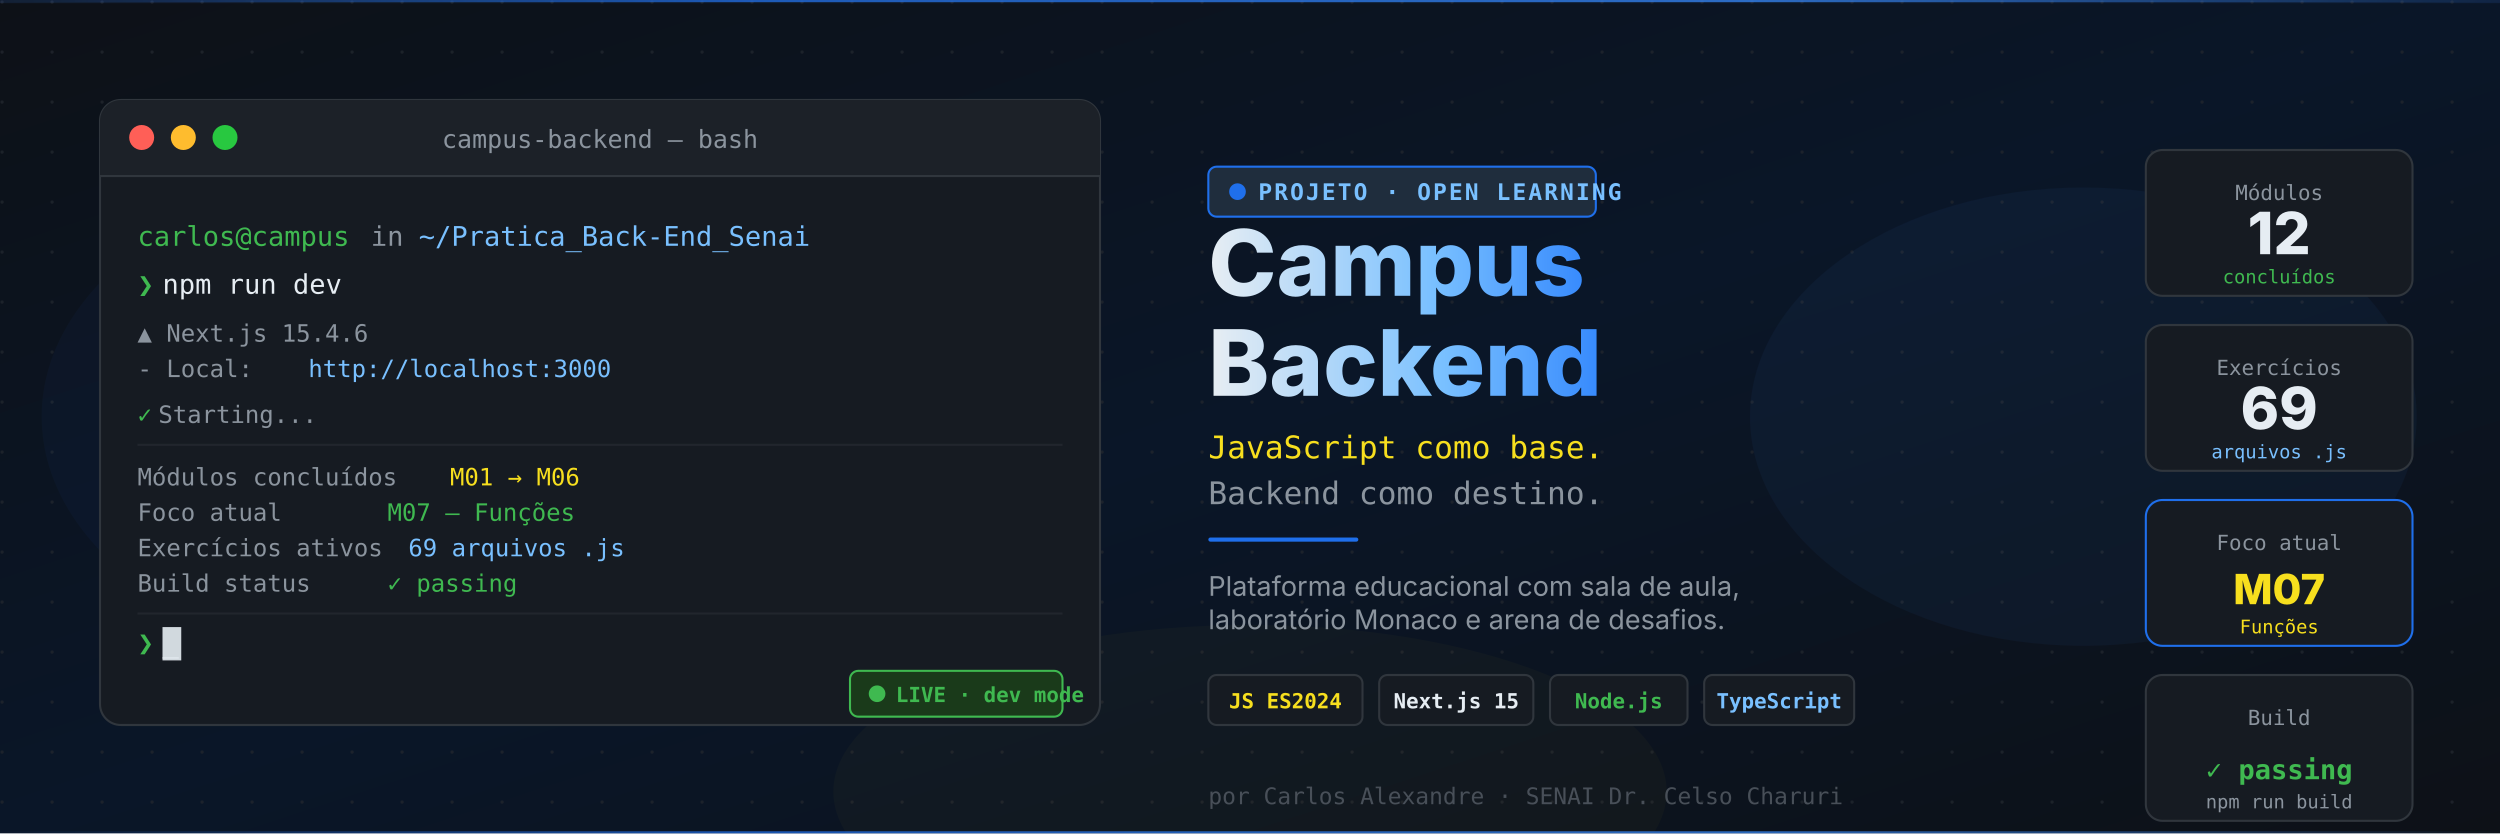
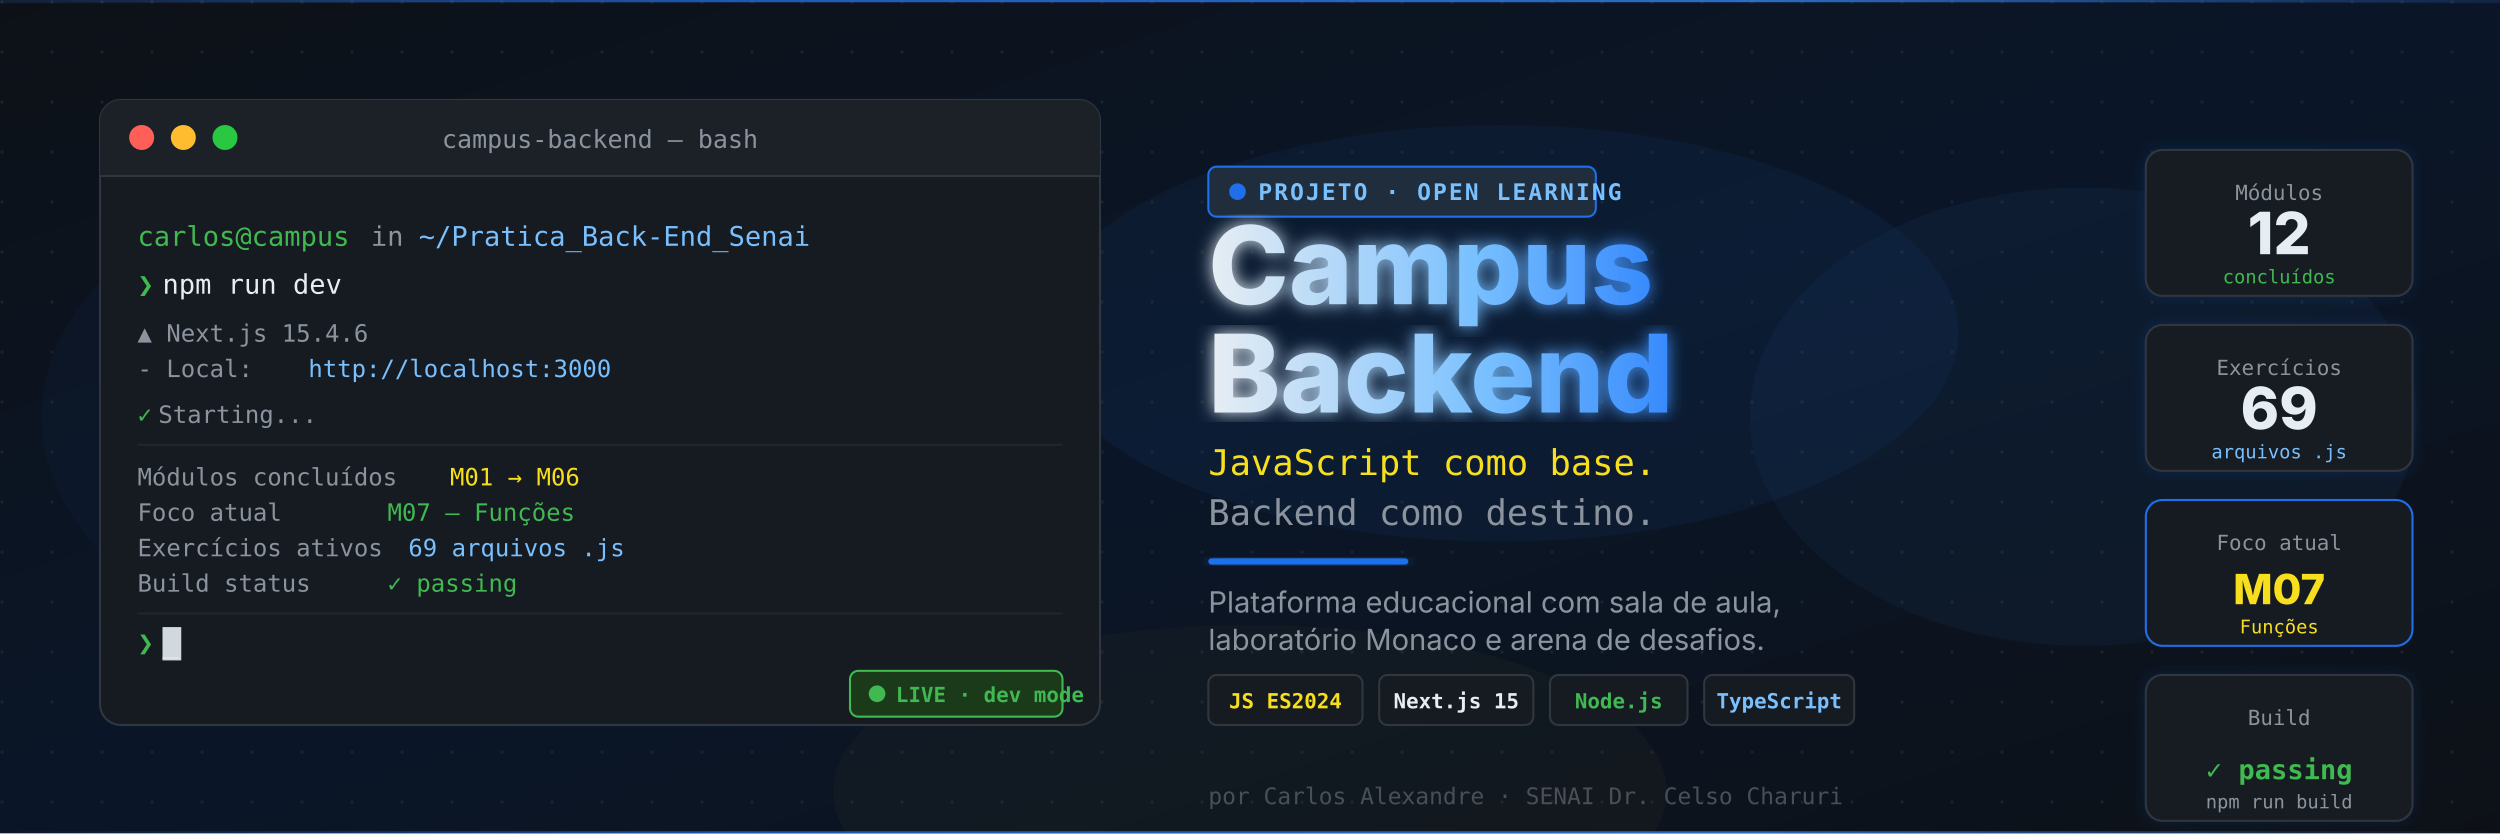
<svg xmlns="http://www.w3.org/2000/svg" viewBox="0 0 1200 400" width="1200" height="400" role="img" aria-label="Campus Backend — JavaScript como base. Backend como destino.">
  <defs>
    <linearGradient id="bgGrad" x1="0%" y1="0%" x2="100%" y2="100%">
      <stop offset="0%" style="stop-color:#0d1117" />
      <stop offset="50%" style="stop-color:#0a1628" />
      <stop offset="100%" style="stop-color:#0d1117" />
    </linearGradient>
    <linearGradient id="lineGrad" x1="0%" y1="0%" x2="100%" y2="0%">
      <stop offset="0%" style="stop-color:#1f6feb;stop-opacity:0" />
      <stop offset="30%" style="stop-color:#1f6feb" />
      <stop offset="70%" style="stop-color:#388bfd" />
      <stop offset="100%" style="stop-color:#388bfd;stop-opacity:0" />
    </linearGradient>
    <linearGradient id="jsGrad" x1="0%" y1="0%" x2="100%" y2="100%">
      <stop offset="0%" style="stop-color:#f7df1e" />
      <stop offset="100%" style="stop-color:#ca8a04" />
    </linearGradient>
    <linearGradient id="nodeGrad" x1="0%" y1="0%" x2="100%" y2="100%">
      <stop offset="0%" style="stop-color:#339933" />
      <stop offset="100%" style="stop-color:#1a5c1a" />
    </linearGradient>
    <linearGradient id="textGrad" x1="0%" y1="0%" x2="100%" y2="0%">
      <stop offset="0%" style="stop-color:#e6edf3" />
      <stop offset="60%" style="stop-color:#79c0ff" />
      <stop offset="100%" style="stop-color:#388bfd" />
    </linearGradient>
    <filter id="glow" x="-20%" y="-20%" width="140%" height="140%">
      <feGaussianBlur stdDeviation="3" result="blur" />
      <feMerge>
        <feMergeNode in="blur" />
        <feMergeNode in="SourceGraphic" />
      </feMerge>
    </filter>
    <filter id="softBlur" x="-30%" y="-30%" width="160%" height="160%">
      <feGaussianBlur stdDeviation="12" result="blur" />
      <feMerge>
        <feMergeNode in="blur" />
        <feMergeNode in="SourceGraphic" />
      </feMerge>
    </filter>
    <filter id="glow2">
      <feGaussianBlur stdDeviation="6" result="coloredBlur" />
      <feMerge>
        <feMergeNode in="coloredBlur" />
        <feMergeNode in="SourceGraphic" />
      </feMerge>
    </filter>
+     <filter id="titleGlow" x="-10%" y="-10%" width="120%" height="120%">
+       <feGaussianBlur stdDeviation="4" result="blur" />
+       <feMerge>
+         <feMergeNode in="blur" />
+         <feMergeNode in="SourceGraphic" />
+       </feMerge>
+     </filter>
+     <filter id="cardGlow">
+       <feDropShadow dx="0" dy="0" stdDeviation="3" flood-color="#1f6feb" flood-opacity="0.15" />
+     </filter>
    <pattern id="dots" x="0" y="0" width="24" height="24" patternUnits="userSpaceOnUse">
      <circle cx="1" cy="1" r="0.8" fill="#21262d" opacity="0.8" />
    </pattern>
    <style>
      @keyframes pulse { 0%,100%{opacity:1} 50%{opacity:0.4} }
      @keyframes slide { 0%{stroke-dashoffset:60} 100%{stroke-dashoffset:0} }
      @keyframes blink { 0%,100%{opacity:1} 49%{opacity:1} 50%{opacity:0} 99%{opacity:0} }
      @keyframes float { 0%,100%{transform:translateY(0)} 50%{transform:translateY(-6px)} }
      @keyframes scan { 0%{transform:translateY(-10px);opacity:0} 50%{opacity:0.6} 100%{transform:translateY(310px);opacity:0} }
      .mono { font-family: 'SF Mono', 'Fira Code', ui-monospace, SFMono-Regular, Menlo, Monaco, Consolas, monospace; }
      .sans { font-family: -apple-system, BlinkMacSystemFont, 'Segoe UI', system-ui, sans-serif; }
      .cursor { animation: blink 1.1s step-start infinite; }
      .float { animation: float 3.2s ease-in-out infinite; }
      .scanner { animation: scan 4s ease-in-out infinite; }
      .pulse { animation: pulse 2.4s ease-in-out infinite; }
      .slide { animation: slide 2.2s linear infinite; }
    </style>
  </defs>
  <rect width="1200" height="400" fill="url(#bgGrad)" />
  <rect width="1200" height="400" fill="url(#dots)" />
  <ellipse cx="200" cy="200" rx="180" ry="120" fill="#1f6feb" opacity="0.04" />
  <ellipse cx="1000" cy="200" rx="160" ry="110" fill="#388bfd" opacity="0.05" />
  <ellipse cx="600" cy="380" rx="200" ry="80" fill="#f7df1e" opacity="0.025" />
+   <ellipse cx="720" cy="160" rx="220" ry="100" fill="#1f6feb" opacity="0.06" />
  <rect x="0" y="0" width="1200" height="1" fill="url(#lineGrad)" opacity="0.7" />
  <rect width="1200" height="1.5" fill="#388bfd" opacity="0.12" class="scanner" />
  <g transform="translate(48,48)">
    <rect width="480" height="300" rx="10" fill="#161b22" stroke="#30363d" stroke-width="1" />
    <rect width="480" height="36" rx="10" fill="#1c2128" />
    <rect x="0" y="26" width="480" height="10" fill="#1c2128" />
    <rect x="0" y="36" width="480" height="1" fill="#30363d" />
    <circle cx="20" cy="18" r="6" fill="#ff5f57" />
    <circle cx="40" cy="18" r="6" fill="#febc2e" />
    <circle cx="60" cy="18" r="6" fill="#28c840" />
    <text x="240" y="23" text-anchor="middle" class="mono" font-size="12" fill="#8b949e">campus-backend — bash</text>
    <text x="18" y="70" class="mono" font-size="13" fill="#3fb950">carlos@campus</text>
    <text x="130" y="70" class="mono" font-size="13" fill="#8b949e"> in </text>
    <text x="153" y="70" class="mono" font-size="13" fill="#79c0ff">~/Pratica_Back-End_Senai</text>
    <text x="18" y="93" class="mono" font-size="13" fill="#3fb950">❯</text>
    <text x="30" y="93" class="mono" font-size="13" fill="#e6edf3">npm run dev</text>
    <text x="18" y="116" class="mono" font-size="11.5" fill="#8b949e">▲ Next.js 15.4.6</text>
    <text x="18" y="133" class="mono" font-size="11.5" fill="#8b949e">- Local:   </text>
    <text x="100" y="133" class="mono" font-size="11.5" fill="#79c0ff">http://localhost:3000</text>
    <text x="18" y="155" class="mono" font-size="11.5" fill="#3fb950">✓</text>
    <text x="28" y="155" class="mono" font-size="11.5" fill="#8b949e"> Starting...</text>
    <rect x="18" y="165" width="444" height="1" fill="#21262d" />
    <text x="18" y="185" class="mono" font-size="11.5" fill="#8b949e">  Módulos concluídos </text>
    <text x="168" y="185" class="mono" font-size="11.5" fill="#f7df1e">M01 → M06</text>
    <text x="18" y="202" class="mono" font-size="11.5" fill="#8b949e">  Foco atual        </text>
    <text x="138" y="202" class="mono" font-size="11.5" fill="#3fb950">M07 — Funções</text>
    <text x="18" y="219" class="mono" font-size="11.5" fill="#8b949e">  Exercícios ativos  </text>
    <text x="148" y="219" class="mono" font-size="11.5" fill="#79c0ff">69 arquivos .js</text>
    <text x="18" y="236" class="mono" font-size="11.5" fill="#8b949e">  Build status       </text>
    <text x="138" y="236" class="mono" font-size="11.5" fill="#3fb950">✓ passing</text>
    <rect x="18" y="246" width="444" height="1" fill="#21262d" />
    <text x="18" y="265" class="mono" font-size="13" fill="#3fb950">❯</text>
    <text x="30" y="265" class="mono" font-size="13" fill="#e6edf3">_</text>
    <rect x="30" y="253" width="9" height="16" fill="#e6edf3" class="cursor" opacity="0.9" />
    <rect x="360" y="274" width="102" height="22" rx="4" fill="#1a3a1a" stroke="#3fb950" stroke-width="1" />
    <circle cx="373" cy="285" r="4" fill="#3fb950" class="pulse" />
    <text x="382" y="289" class="mono" font-size="10" font-weight="700" fill="#3fb950">LIVE · dev mode</text>
  </g>
  <g transform="translate(580,80)">
    <rect x="0" y="0" width="186" height="24" rx="4" fill="#1f2d3d" stroke="#1f6feb" stroke-width="1" />
    <circle cx="14" cy="12" r="4" fill="#1f6feb" class="pulse" />
    <text x="24" y="16" class="mono" font-size="11" font-weight="700" fill="#79c0ff" letter-spacing="1">PROJETO · OPEN LEARNING</text>
-     <text x="0" y="62" class="sans" font-size="44" font-weight="800" fill="url(#textGrad)">Campus</text>
-     <text x="0" y="110" class="sans" font-size="44" font-weight="800" fill="url(#textGrad)">Backend</text>
-     <text x="0" y="140" class="mono" font-size="15" fill="#f7df1e">JavaScript como base.</text>
-     <text x="0" y="162" class="mono" font-size="15" fill="#8b949e">Backend como destino.</text>
-     <rect x="0" y="178" width="72" height="2" rx="1" fill="#1f6feb" />
-     <text x="0" y="206" class="sans" font-size="13" fill="#8b949e">Plataforma educacional com sala de aula,</text>
-     <text x="0" y="222" class="sans" font-size="13" fill="#8b949e">laboratório Monaco e arena de desafios.</text>
+     <text x="0" y="66" class="sans" font-size="52" font-weight="800" fill="url(#textGrad)" filter="url(#titleGlow)">Campus</text>
+     <text x="0" y="118" class="sans" font-size="52" font-weight="800" fill="url(#textGrad)" filter="url(#titleGlow)">Backend</text>
+     <text x="0" y="148" class="mono" font-size="17" fill="#f7df1e">JavaScript como base.</text>
+     <text x="0" y="172" class="mono" font-size="17" fill="#8b949e">Backend como destino.</text>
+     <rect x="0" y="188" width="96" height="3" rx="1.5" fill="#1f6feb" filter="url(#glow)" />
+     <text x="0" y="214" class="sans" font-size="14" fill="#8b949e">Plataforma educacional com sala de aula,</text>
+     <text x="0" y="232" class="sans" font-size="14" fill="#8b949e">laboratório Monaco e arena de desafios.</text>
    <g transform="translate(0, 244)">
      <rect width="74" height="24" rx="4" fill="#161b22" stroke="#30363d" />
      <text x="37" y="16" text-anchor="middle" class="mono" font-size="10" font-weight="700" fill="#f7df1e">JS ES2024</text>
    </g>
    <g transform="translate(82, 244)">
      <rect width="74" height="24" rx="4" fill="#161b22" stroke="#30363d" />
      <text x="37" y="16" text-anchor="middle" class="mono" font-size="10" font-weight="700" fill="#e6edf3">Next.js 15</text>
    </g>
    <g transform="translate(164, 244)">
      <rect width="66" height="24" rx="4" fill="#161b22" stroke="#30363d" />
      <text x="33" y="16" text-anchor="middle" class="mono" font-size="10" font-weight="700" fill="#3fb950">Node.js</text>
    </g>
    <g transform="translate(238, 244)">
      <rect width="72" height="24" rx="4" fill="#161b22" stroke="#30363d" />
      <text x="36" y="16" text-anchor="middle" class="mono" font-size="10" font-weight="700" fill="#79c0ff">TypeScript</text>
    </g>
    <text x="0" y="306" class="mono" font-size="11" fill="#484f58">por Carlos Alexandre · SENAI Dr. Celso Charuri</text>
  </g>
  <g transform="translate(1030,72)">
-     <rect width="128" height="70" rx="8" fill="#161b22" stroke="#30363d" stroke-width="1" />
+     <rect width="128" height="70" rx="8" fill="#161b22" stroke="#30363d" stroke-width="1" filter="url(#cardGlow)" />
    <text x="64" y="24" text-anchor="middle" class="mono" font-size="10" fill="#8b949e">Módulos</text>
    <text x="64" y="50" text-anchor="middle" class="sans" font-size="28" font-weight="800" fill="#e6edf3">12</text>
    <text x="64" y="64" text-anchor="middle" class="mono" font-size="9" fill="#3fb950">concluídos</text>
-     <rect y="84" width="128" height="70" rx="8" fill="#161b22" stroke="#30363d" stroke-width="1" />
+     <rect y="84" width="128" height="70" rx="8" fill="#161b22" stroke="#30363d" stroke-width="1" filter="url(#cardGlow)" />
    <text x="64" y="108" text-anchor="middle" class="mono" font-size="10" fill="#8b949e">Exercícios</text>
    <text x="64" y="134" text-anchor="middle" class="sans" font-size="28" font-weight="800" fill="#e6edf3">69</text>
    <text x="64" y="148" text-anchor="middle" class="mono" font-size="9" fill="#79c0ff">arquivos .js</text>
    <rect y="168" width="128" height="70" rx="8" fill="#161b22" stroke="#1f6feb" stroke-width="1" />
    <text x="64" y="192" text-anchor="middle" class="mono" font-size="10" fill="#8b949e">Foco atual</text>
    <text x="64" y="218" text-anchor="middle" class="sans" font-size="20" font-weight="800" fill="#f7df1e">M07</text>
    <text x="64" y="232" text-anchor="middle" class="mono" font-size="9" fill="#f7df1e">Funções</text>
-     <rect y="252" width="128" height="70" rx="8" fill="#161b22" stroke="#30363d" stroke-width="1" />
+     <rect y="252" width="128" height="70" rx="8" fill="#161b22" stroke="#30363d" stroke-width="1" filter="url(#cardGlow)" />
    <text x="64" y="276" text-anchor="middle" class="mono" font-size="10" fill="#8b949e">Build</text>
    <text x="64" y="302" text-anchor="middle" class="mono" font-size="13" font-weight="700" fill="#3fb950">✓ passing</text>
    <text x="64" y="316" text-anchor="middle" class="mono" font-size="9" fill="#8b949e">npm run build</text>
  </g>
  <rect x="0" y="399" width="1200" height="1" fill="url(#lineGrad)" opacity="0.7" />
</svg>
